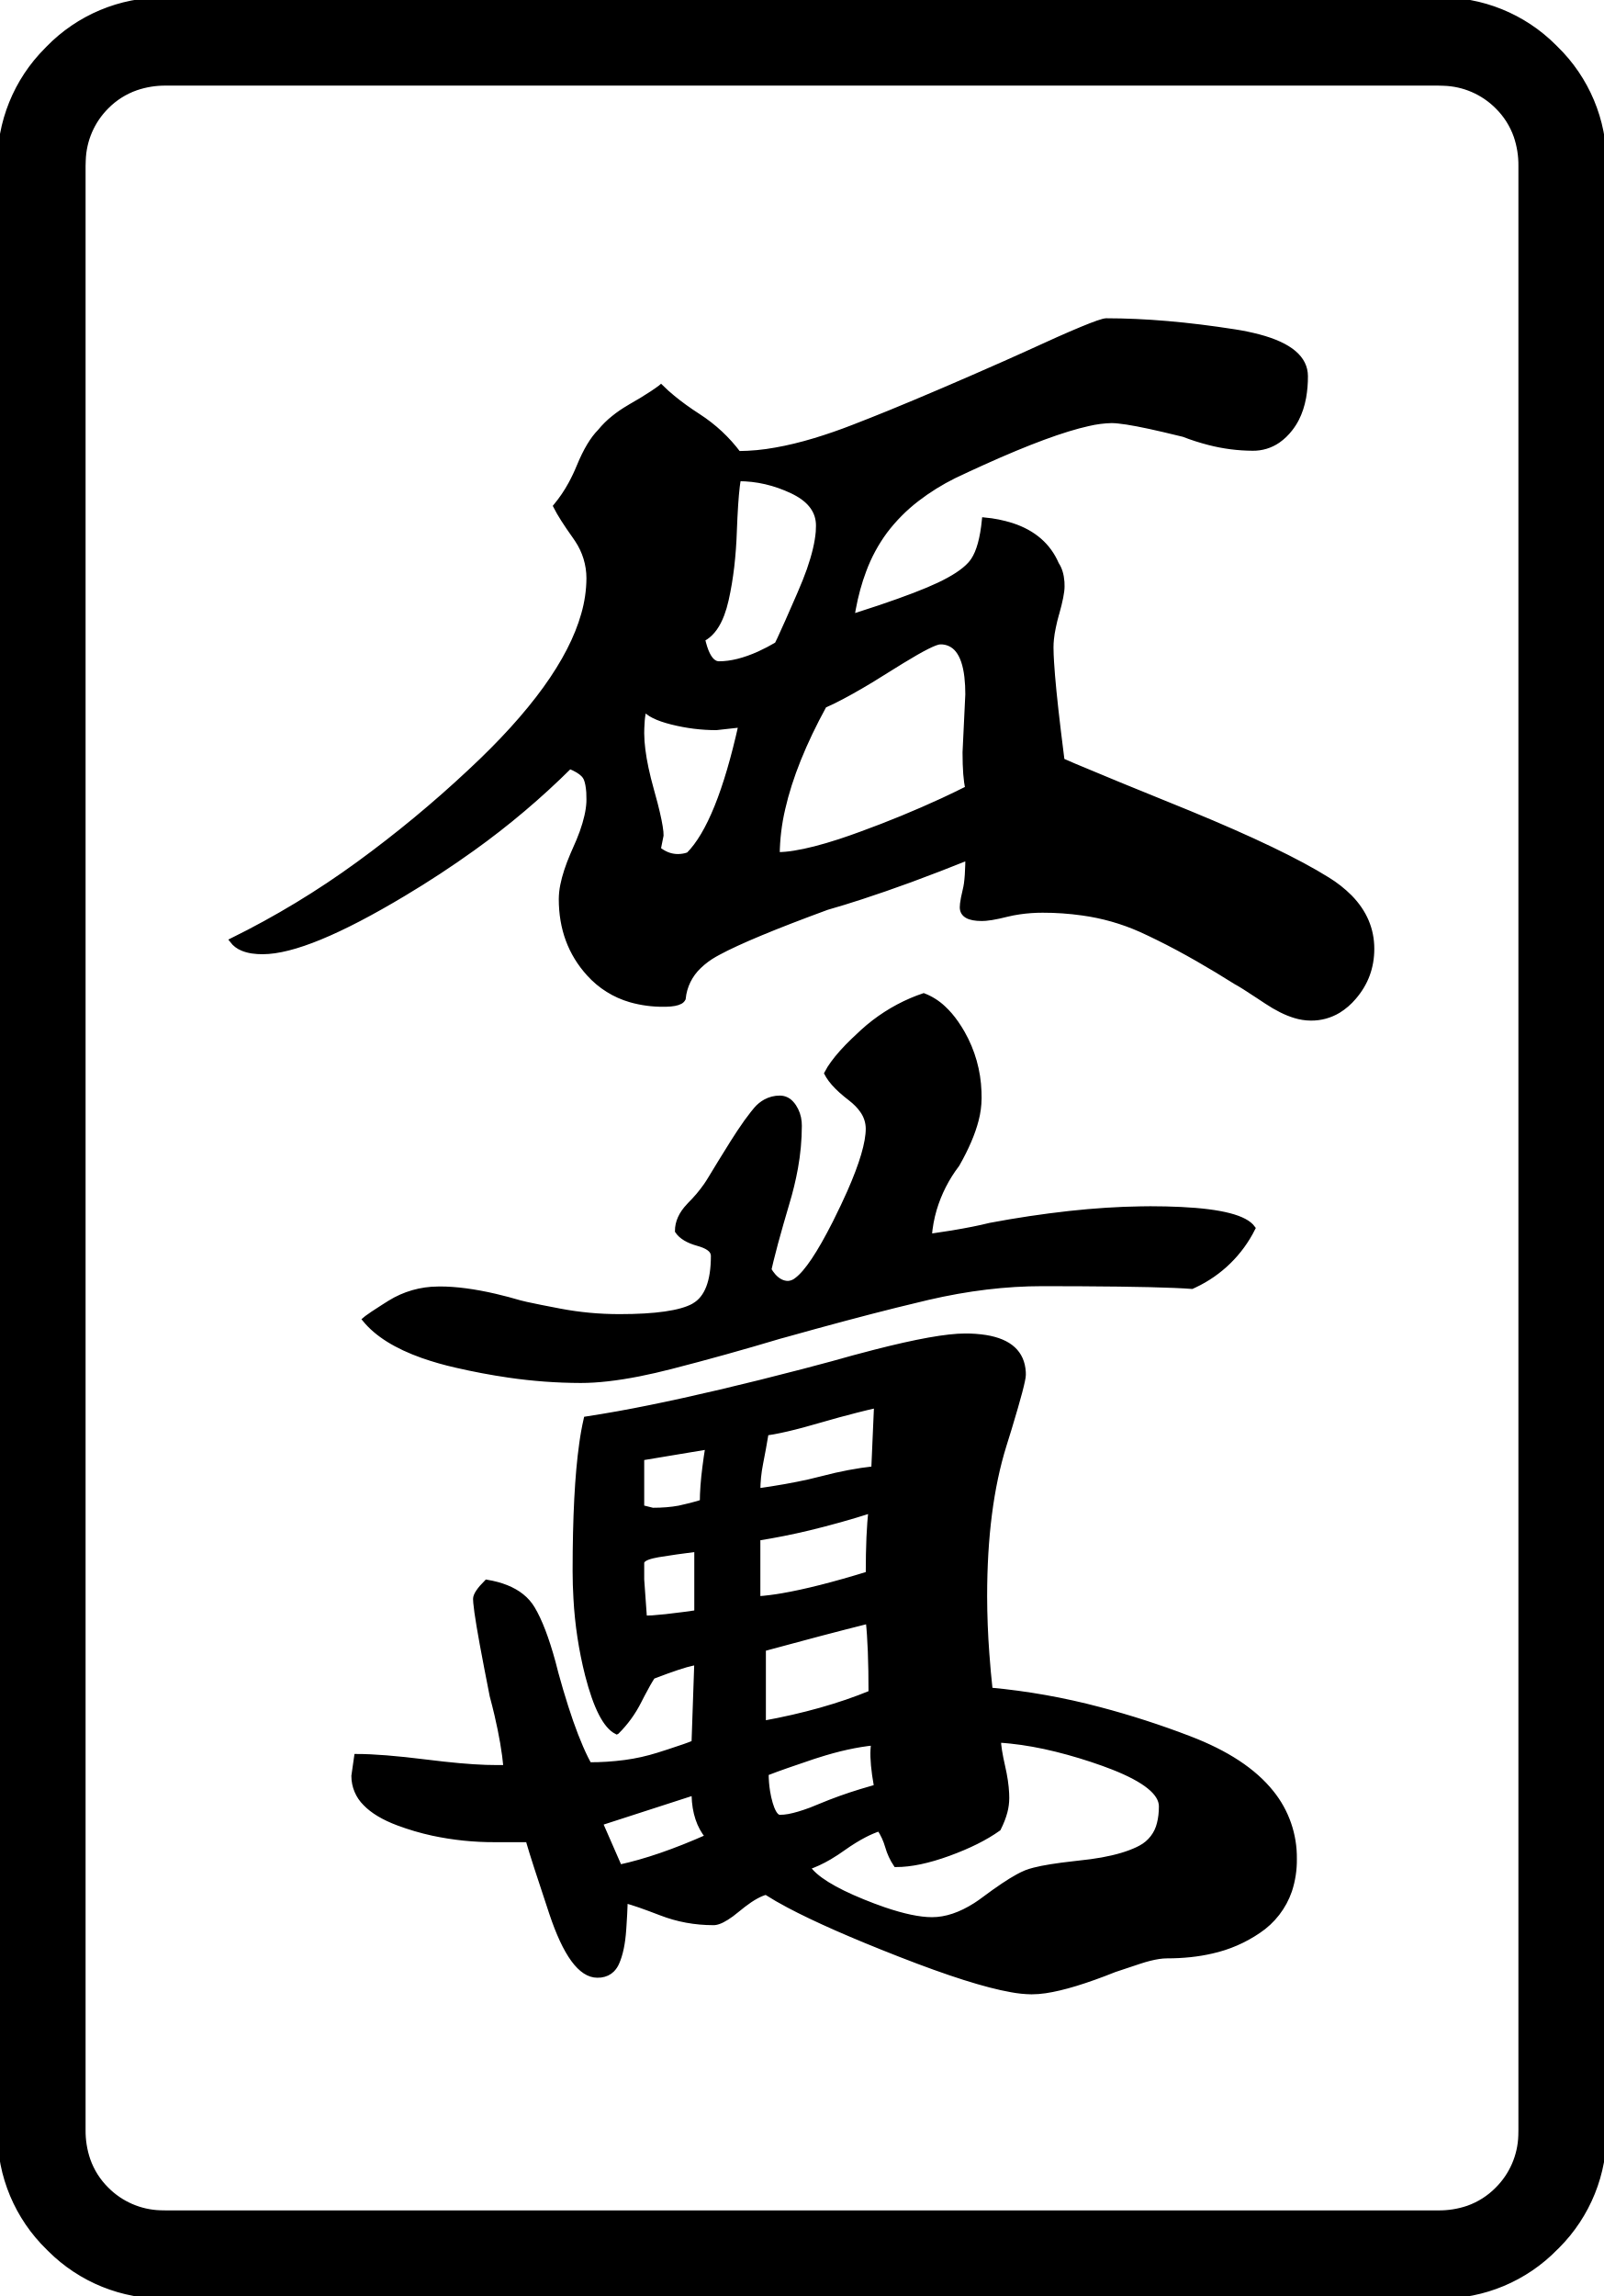
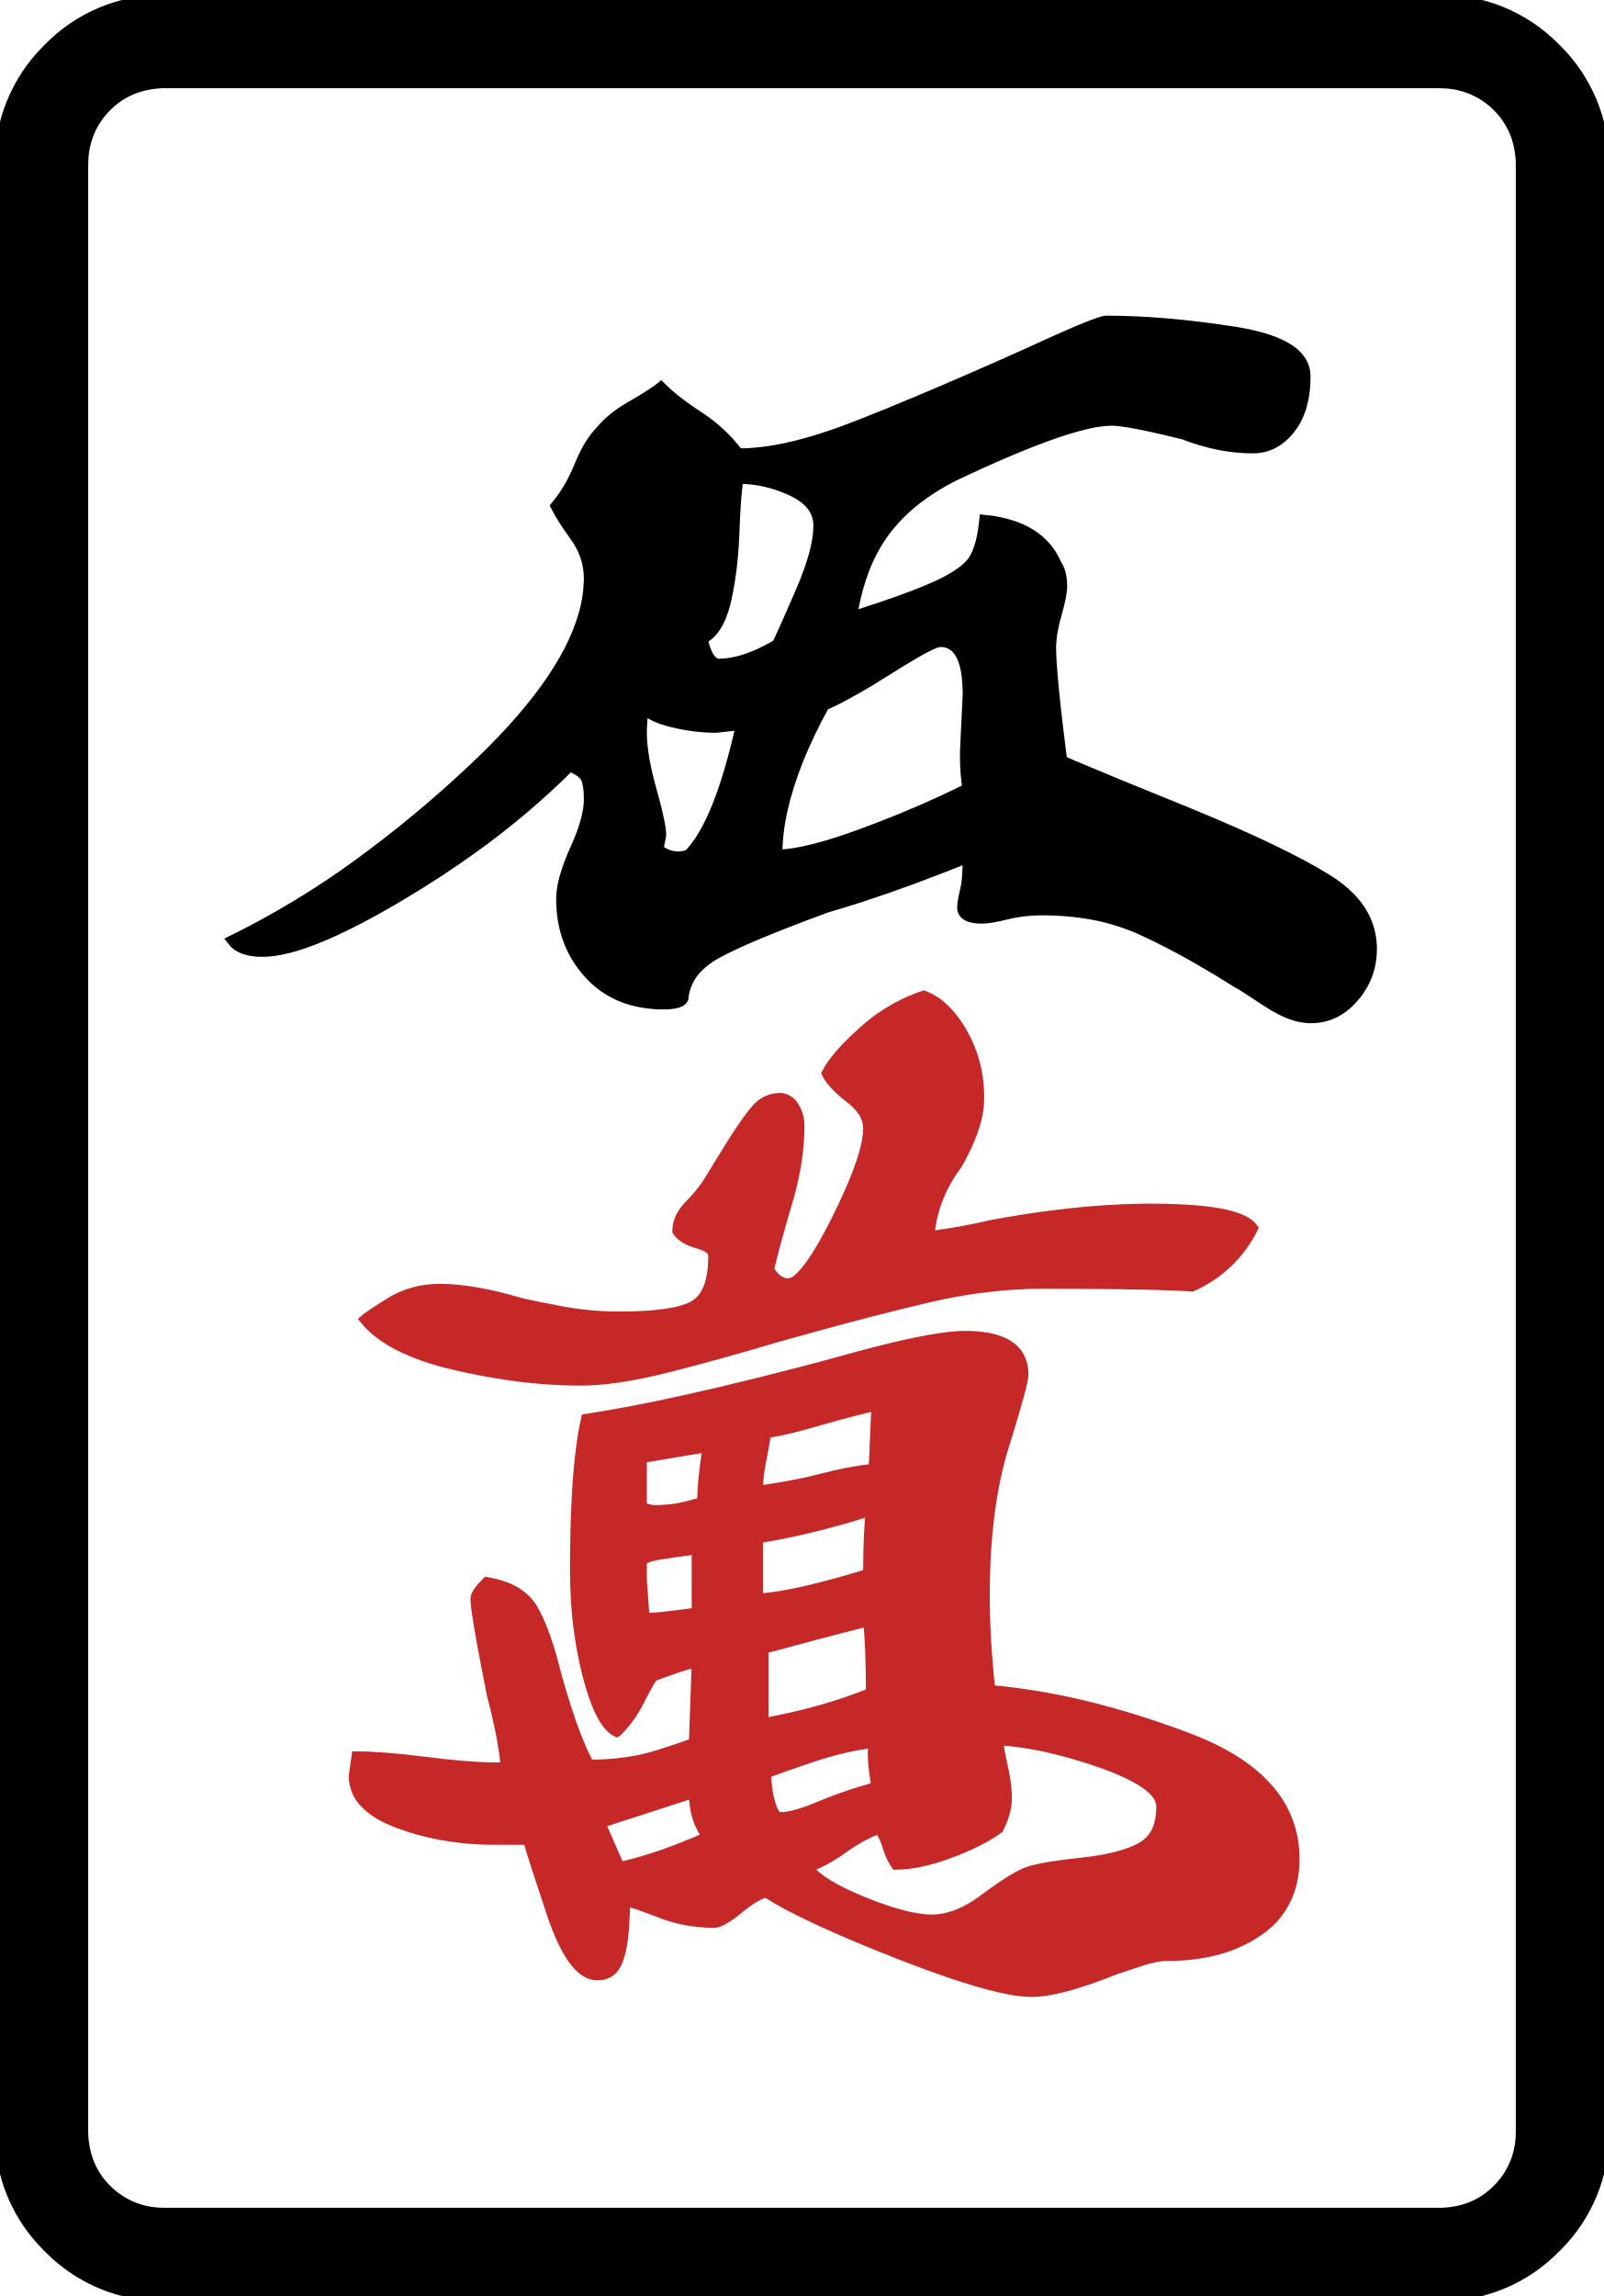
<svg xmlns="http://www.w3.org/2000/svg" width="58" height="83" viewBox="0 0 29 41.5">
  <g id="svgGroup" stroke-linecap="round" fill-rule="evenodd" font-size="9pt" stroke="#000" stroke-width="0.05mm" fill="#000" style="stroke:#000;stroke-width:0.05mm;fill:#000">
-     <path d="M 0 38.5 L 0 3 A 2.89 2.89 0 0 1 0.848 0.903 A 3.442 3.442 0 0 1 0.875 0.875 A 2.889 2.889 0 0 1 2.961 0.001 A 3.547 3.547 0 0 1 3 0 L 26 0 A 2.89 2.89 0 0 1 28.098 0.848 A 3.442 3.442 0 0 1 28.125 0.875 A 2.889 2.889 0 0 1 29 2.961 A 3.547 3.547 0 0 1 29 3 L 29 38.5 A 2.89 2.89 0 0 1 28.153 40.598 A 3.442 3.442 0 0 1 28.125 40.625 A 2.889 2.889 0 0 1 26.039 41.5 A 3.547 3.547 0 0 1 26 41.5 L 3 41.5 A 2.89 2.89 0 0 1 0.903 40.653 A 3.442 3.442 0 0 1 0.875 40.625 A 2.889 2.889 0 0 1 0.001 38.539 A 3.547 3.547 0 0 1 0 38.5 Z M 3 40 L 26 40 A 1.628 1.628 0 0 0 26.542 39.914 A 1.403 1.403 0 0 0 27.075 39.575 A 1.436 1.436 0 0 0 27.498 38.602 A 1.91 1.91 0 0 0 27.5 38.5 L 27.5 3 A 1.628 1.628 0 0 0 27.414 2.459 A 1.403 1.403 0 0 0 27.075 1.925 A 1.436 1.436 0 0 0 26.102 1.503 A 1.91 1.91 0 0 0 26 1.5 L 3 1.5 A 1.628 1.628 0 0 0 2.459 1.587 A 1.403 1.403 0 0 0 1.925 1.925 A 1.436 1.436 0 0 0 1.503 2.899 A 1.91 1.91 0 0 0 1.5 3 L 1.5 38.5 A 1.628 1.628 0 0 0 1.587 39.042 A 1.403 1.403 0 0 0 1.925 39.575 A 1.436 1.436 0 0 0 2.899 39.998 A 1.91 1.91 0 0 0 3 40 Z M 23.412 18.355 A 1.002 1.002 0 0 0 23.7 18.4 A 0.944 0.944 0 0 0 24.197 18.265 A 1.168 1.168 0 0 0 24.475 18.025 Q 24.8 17.65 24.8 17.15 Q 24.8 16.622 24.403 16.217 A 2.184 2.184 0 0 0 24 15.9 Q 23.2 15.4 21.5 14.7 Q 19.997 14.091 19.418 13.845 A 15.441 15.441 0 0 1 19.2 13.75 A 62.836 62.836 0 0 1 19.134 13.218 Q 19.036 12.406 19.01 11.969 A 4.617 4.617 0 0 1 19 11.7 A 1.478 1.478 0 0 1 19.008 11.552 Q 19.018 11.452 19.042 11.339 A 3.198 3.198 0 0 1 19.1 11.1 A 6.337 6.337 0 0 0 19.104 11.089 Q 19.2 10.748 19.2 10.6 A 1.131 1.131 0 0 0 19.198 10.52 Q 19.184 10.325 19.1 10.2 Q 18.882 9.692 18.295 9.5 A 2.346 2.346 0 0 0 17.8 9.4 Q 17.75 9.9 17.6 10.125 A 0.646 0.646 0 0 1 17.539 10.203 Q 17.369 10.389 16.975 10.575 Q 16.619 10.744 15.911 10.983 A 30.555 30.555 0 0 1 15.4 11.15 A 5.09 5.09 0 0 1 15.425 11.009 Q 15.495 10.631 15.616 10.312 A 2.872 2.872 0 0 1 16 9.6 A 3.064 3.064 0 0 1 16.577 9.019 A 4.039 4.039 0 0 1 17.25 8.6 A 29.15 29.15 0 0 1 17.77 8.359 Q 18.996 7.805 19.675 7.655 A 2.035 2.035 0 0 1 20.1 7.6 A 1.24 1.24 0 0 1 20.223 7.608 Q 20.493 7.635 21.05 7.766 A 23.668 23.668 0 0 1 21.4 7.85 A 4.067 4.067 0 0 0 21.861 7.998 A 3.207 3.207 0 0 0 22.65 8.1 A 0.784 0.784 0 0 0 23.104 7.962 A 1.008 1.008 0 0 0 23.325 7.75 A 1.11 1.11 0 0 0 23.44 7.571 Q 23.528 7.4 23.568 7.183 A 2.119 2.119 0 0 0 23.6 6.8 Q 23.6 6.313 22.759 6.09 A 4.285 4.285 0 0 0 22.325 6 Q 21.05 5.8 20 5.8 A 0.08 0.08 0 0 0 19.999 5.8 Q 19.843 5.804 18.55 6.4 A 122.571 122.571 0 0 1 18.157 6.576 Q 16.978 7.098 16.08 7.465 A 40.322 40.322 0 0 1 15.425 7.725 A 9.38 9.38 0 0 1 14.732 7.965 Q 14.357 8.078 14.025 8.136 A 3.895 3.895 0 0 1 13.35 8.2 Q 13.05 7.8 12.625 7.525 Q 12.36 7.354 12.163 7.191 A 2.938 2.938 0 0 1 11.95 7 A 2.54 2.54 0 0 1 11.942 7.007 Q 11.806 7.108 11.605 7.23 A 8.696 8.696 0 0 1 11.4 7.35 A 2.718 2.718 0 0 0 11.374 7.366 Q 11.22 7.456 11.097 7.556 A 1.607 1.607 0 0 0 10.85 7.8 Q 10.65 8 10.475 8.425 A 3.227 3.227 0 0 1 10.321 8.75 A 2.51 2.51 0 0 1 10.05 9.15 Q 10.15 9.35 10.4 9.7 A 1.548 1.548 0 0 1 10.438 9.756 A 1.251 1.251 0 0 1 10.65 10.45 A 2.407 2.407 0 0 1 10.554 11.107 Q 10.196 12.374 8.5 13.95 A 21.261 21.261 0 0 1 6.485 15.617 A 15.571 15.571 0 0 1 4.2 17 A 0.437 0.437 0 0 0 4.386 17.14 Q 4.462 17.172 4.558 17.187 A 1.248 1.248 0 0 0 4.75 17.2 Q 5.55 17.2 7.3 16.15 A 17.783 17.783 0 0 0 8.543 15.335 A 14.269 14.269 0 0 0 10.3 13.85 Q 10.468 13.918 10.546 13.996 A 0.242 0.242 0 0 1 10.6 14.075 Q 10.636 14.165 10.647 14.32 A 2.009 2.009 0 0 1 10.65 14.45 A 1.045 1.045 0 0 1 10.649 14.503 Q 10.637 14.733 10.527 15.042 A 4.057 4.057 0 0 1 10.4 15.35 A 4.711 4.711 0 0 0 10.355 15.453 Q 10.225 15.759 10.177 15.999 A 1.304 1.304 0 0 0 10.15 16.25 Q 10.15 17.05 10.65 17.6 A 1.609 1.609 0 0 0 11.401 18.07 A 2.118 2.118 0 0 0 12 18.15 A 1.653 1.653 0 0 0 12.039 18.15 Q 12.219 18.146 12.298 18.102 A 0.123 0.123 0 0 0 12.35 18.05 A 0.929 0.929 0 0 1 12.638 17.463 A 1.41 1.41 0 0 1 12.925 17.25 A 3.124 3.124 0 0 1 12.987 17.216 Q 13.534 16.92 14.95 16.4 A 17.488 17.488 0 0 0 15.566 16.211 Q 15.984 16.075 16.46 15.901 A 38.869 38.869 0 0 0 17.5 15.5 A 5.624 5.624 0 0 1 17.499 15.63 Q 17.494 15.831 17.475 15.972 A 1.248 1.248 0 0 1 17.45 16.1 Q 17.415 16.244 17.404 16.336 A 0.595 0.595 0 0 0 17.4 16.4 Q 17.4 16.6 17.75 16.6 A 0.811 0.811 0 0 0 17.82 16.597 Q 17.918 16.589 18.06 16.558 A 4.277 4.277 0 0 0 18.2 16.525 A 2.39 2.39 0 0 1 18.432 16.48 A 2.872 2.872 0 0 1 18.85 16.45 A 5.061 5.061 0 0 1 19.569 16.5 A 3.897 3.897 0 0 1 20.625 16.8 A 10.149 10.149 0 0 1 20.935 16.947 Q 21.283 17.118 21.663 17.336 A 18.537 18.537 0 0 1 22.35 17.75 A 0.526 0.526 0 0 1 22.365 17.758 Q 22.457 17.807 22.744 17.997 A 33.383 33.383 0 0 1 22.9 18.1 Q 23.175 18.283 23.412 18.355 Z M 9.55 33.25 L 8.95 33.25 A 5.266 5.266 0 0 1 7.822 33.133 A 4.52 4.52 0 0 1 7.2 32.95 Q 6.807 32.803 6.607 32.595 A 0.693 0.693 0 0 1 6.4 32.1 L 6.45 31.75 Q 6.9 31.75 7.7 31.85 Q 8.36 31.933 8.781 31.947 A 4.936 4.936 0 0 0 8.95 31.95 L 9.15 31.95 Q 9.112 31.529 8.986 30.991 A 11.594 11.594 0 0 0 8.9 30.65 A 74.505 74.505 0 0 1 8.799 30.132 Q 8.627 29.242 8.604 28.97 A 0.854 0.854 0 0 1 8.6 28.9 Q 8.6 28.8 8.8 28.6 Q 9.196 28.666 9.429 28.852 A 0.832 0.832 0 0 1 9.625 29.075 Q 9.821 29.402 9.998 30.049 A 9.684 9.684 0 0 1 10.05 30.25 A 14.485 14.485 0 0 0 10.229 30.855 Q 10.409 31.419 10.589 31.783 A 3.346 3.346 0 0 0 10.65 31.9 A 4.793 4.793 0 0 0 11.303 31.858 A 3.574 3.574 0 0 0 11.9 31.725 A 30.298 30.298 0 0 0 12.091 31.664 Q 12.427 31.555 12.529 31.511 A 0.463 0.463 0 0 0 12.55 31.5 L 12.6 30.05 A 0.435 0.435 0 0 0 12.519 30.061 Q 12.322 30.101 11.818 30.294 A 18.101 18.101 0 0 0 11.8 30.3 Q 11.722 30.418 11.614 30.626 A 8.587 8.587 0 0 0 11.55 30.75 A 2.11 2.11 0 0 1 11.152 31.299 A 2.247 2.247 0 0 1 11.15 31.3 Q 10.85 31.15 10.625 30.275 A 7.223 7.223 0 0 1 10.415 28.893 A 8.49 8.49 0 0 1 10.4 28.4 Q 10.4 26.939 10.519 26.099 A 5.048 5.048 0 0 1 10.6 25.65 A 23.841 23.841 0 0 0 11.744 25.445 Q 12.931 25.205 14.52 24.791 A 85.105 85.105 0 0 0 15.05 24.65 A 29.137 29.137 0 0 1 15.81 24.444 Q 16.953 24.15 17.45 24.15 A 2.33 2.33 0 0 1 17.821 24.177 Q 18.469 24.282 18.499 24.8 A 0.884 0.884 0 0 1 18.5 24.85 Q 18.5 24.978 18.247 25.812 A 50.803 50.803 0 0 1 18.15 26.125 Q 17.8 27.25 17.8 28.85 A 14.389 14.389 0 0 0 17.84 29.89 A 17.328 17.328 0 0 0 17.9 30.55 A 11.993 11.993 0 0 1 19.876 30.901 A 15.67 15.67 0 0 1 21.5 31.425 Q 22.512 31.811 22.985 32.403 A 1.863 1.863 0 0 1 23.4 33.6 A 1.765 1.765 0 0 1 23.313 34.171 A 1.434 1.434 0 0 1 22.75 34.9 A 2.429 2.429 0 0 1 21.908 35.264 Q 21.538 35.35 21.1 35.35 A 1.034 1.034 0 0 0 20.951 35.362 Q 20.797 35.385 20.6 35.45 L 20.15 35.6 Q 19.373 35.911 18.898 35.981 A 1.731 1.731 0 0 1 18.65 36 A 2.151 2.151 0 0 1 18.287 35.963 Q 17.596 35.842 16.275 35.325 Q 14.975 34.817 14.257 34.436 A 5.701 5.701 0 0 1 13.85 34.2 Q 13.681 34.243 13.44 34.428 A 3.007 3.007 0 0 0 13.35 34.5 A 2.496 2.496 0 0 1 13.226 34.598 Q 13.037 34.737 12.923 34.749 A 0.201 0.201 0 0 1 12.9 34.75 Q 12.4 34.75 11.95 34.575 A 14.371 14.371 0 0 0 11.741 34.496 Q 11.55 34.425 11.42 34.385 A 2.242 2.242 0 0 0 11.3 34.35 A 2.991 2.991 0 0 1 11.299 34.439 Q 11.295 34.578 11.279 34.817 A 26.186 26.186 0 0 1 11.275 34.875 Q 11.25 35.25 11.15 35.475 A 0.409 0.409 0 0 1 11.066 35.601 Q 10.986 35.681 10.862 35.697 A 0.497 0.497 0 0 1 10.8 35.7 Q 10.35 35.7 9.975 34.575 Q 9.641 33.573 9.565 33.305 A 1.846 1.846 0 0 1 9.55 33.25 Z M 9.201 24.854 A 9.165 9.165 0 0 0 10.5 24.95 Q 10.947 24.95 11.548 24.832 A 10.478 10.478 0 0 0 12.125 24.7 Q 13.1 24.45 14.1 24.15 A 108.546 108.546 0 0 1 14.178 24.129 Q 15.33 23.806 16.205 23.588 A 38.539 38.539 0 0 1 16.775 23.45 Q 17.85 23.2 18.85 23.2 A 138.346 138.346 0 0 1 19.554 23.202 Q 21.019 23.21 21.55 23.25 A 2.785 2.785 0 0 0 21.597 23.228 A 2.24 2.24 0 0 0 22.65 22.2 Q 22.447 21.916 21.353 21.863 A 11.414 11.414 0 0 0 20.8 21.85 A 11.53 11.53 0 0 0 20.626 21.852 Q 20.013 21.861 19.335 21.935 A 18.974 18.974 0 0 0 17.9 22.15 Q 17.625 22.219 17.209 22.288 A 19.208 19.208 0 0 1 16.8 22.35 A 2.34 2.34 0 0 1 16.89 21.855 A 2.525 2.525 0 0 1 17.3 21.05 A 5.151 5.151 0 0 0 17.308 21.037 Q 17.555 20.602 17.647 20.245 A 1.593 1.593 0 0 0 17.7 19.85 A 2.743 2.743 0 0 0 17.698 19.73 A 2.296 2.296 0 0 0 17.4 18.675 A 2.362 2.362 0 0 0 17.286 18.494 Q 17.176 18.336 17.053 18.223 A 1.08 1.08 0 0 0 16.7 18 A 2.964 2.964 0 0 0 16.479 18.084 A 3.151 3.151 0 0 0 15.6 18.65 A 6.386 6.386 0 0 0 15.436 18.804 Q 15.197 19.034 15.063 19.22 A 1.306 1.306 0 0 0 14.95 19.4 A 0.629 0.629 0 0 0 14.978 19.449 Q 15.054 19.573 15.21 19.714 A 2.76 2.76 0 0 0 15.375 19.85 Q 15.514 19.957 15.593 20.072 A 0.57 0.57 0 0 1 15.7 20.4 Q 15.7 20.783 15.363 21.547 A 11.639 11.639 0 0 1 15.125 22.05 A 11.89 11.89 0 0 1 15.096 22.109 Q 14.678 22.934 14.409 23.135 A 0.274 0.274 0 0 1 14.25 23.2 Q 14.103 23.2 13.982 23.064 A 0.768 0.768 0 0 1 13.9 22.95 A 8.908 8.908 0 0 1 13.939 22.783 Q 14.01 22.494 14.121 22.107 A 31.183 31.183 0 0 1 14.225 21.75 A 5.746 5.746 0 0 0 14.38 21.111 A 4.324 4.324 0 0 0 14.45 20.35 A 0.75 0.75 0 0 0 14.447 20.28 A 0.596 0.596 0 0 0 14.35 20 A 0.431 0.431 0 0 0 14.299 19.937 A 0.27 0.27 0 0 0 14.1 19.85 A 0.532 0.532 0 0 0 13.841 19.915 A 0.609 0.609 0 0 0 13.675 20.05 A 2.274 2.274 0 0 0 13.612 20.127 Q 13.504 20.262 13.371 20.463 A 8.839 8.839 0 0 0 13.25 20.65 Q 13 21.05 12.85 21.3 A 2.258 2.258 0 0 1 12.768 21.428 A 2.556 2.556 0 0 1 12.475 21.775 A 1.109 1.109 0 0 0 12.454 21.798 Q 12.25 22.013 12.25 22.25 Q 12.35 22.4 12.625 22.475 A 0.98 0.98 0 0 1 12.68 22.492 Q 12.789 22.529 12.844 22.58 A 0.161 0.161 0 0 1 12.9 22.7 Q 12.9 23.4 12.55 23.6 A 0.677 0.677 0 0 1 12.538 23.608 Q 12.182 23.8 11.2 23.8 Q 10.65 23.8 10.125 23.7 Q 9.728 23.625 9.516 23.578 A 4.723 4.723 0 0 1 9.4 23.55 A 8.01 8.01 0 0 0 8.954 23.432 Q 8.386 23.3 7.95 23.3 A 1.98 1.98 0 0 0 7.917 23.301 A 1.656 1.656 0 0 0 7.05 23.55 A 22.963 22.963 0 0 0 6.939 23.62 Q 6.708 23.767 6.632 23.825 A 0.323 0.323 0 0 0 6.6 23.85 Q 6.926 24.248 7.643 24.502 A 5.519 5.519 0 0 0 8.25 24.675 A 11.67 11.67 0 0 0 9.201 24.854 Z M 17.637 34.439 A 2.606 2.606 0 0 0 17.8 34.325 Q 18.172 34.047 18.405 33.92 A 1.397 1.397 0 0 1 18.55 33.85 A 1.24 1.24 0 0 1 18.699 33.803 Q 18.949 33.739 19.422 33.687 A 13.403 13.403 0 0 1 19.525 33.675 A 5.364 5.364 0 0 0 19.925 33.62 Q 20.316 33.549 20.568 33.429 A 1.403 1.403 0 0 0 20.625 33.4 A 0.669 0.669 0 0 0 20.964 32.96 Q 21 32.822 21 32.65 Q 21 32.285 20.123 31.94 A 5.883 5.883 0 0 0 19.95 31.875 A 8.778 8.778 0 0 0 19.1 31.617 Q 18.664 31.509 18.269 31.468 A 4.871 4.871 0 0 0 18.05 31.45 A 0.903 0.903 0 0 0 18.055 31.536 Q 18.065 31.634 18.093 31.776 A 5.316 5.316 0 0 0 18.125 31.925 Q 18.188 32.196 18.198 32.415 A 1.797 1.797 0 0 1 18.2 32.5 A 0.985 0.985 0 0 1 18.168 32.746 Q 18.13 32.891 18.05 33.05 Q 17.7 33.3 17.15 33.5 Q 16.6 33.7 16.2 33.7 Q 16.1 33.55 16.05 33.375 Q 16 33.2 15.9 33.05 A 1.93 1.93 0 0 0 15.631 33.165 Q 15.449 33.259 15.25 33.4 A 3.358 3.358 0 0 1 14.995 33.567 Q 14.788 33.688 14.6 33.75 Q 14.8 34.05 15.6 34.375 A 7.206 7.206 0 0 0 15.979 34.518 Q 16.513 34.7 16.85 34.7 Q 17.226 34.7 17.637 34.439 Z M 17.45 13.6 L 17.5 12.55 A 2.703 2.703 0 0 0 17.483 12.231 Q 17.445 11.908 17.319 11.75 A 0.387 0.387 0 0 0 17 11.6 Q 16.872 11.6 16.305 11.948 A 16.199 16.199 0 0 0 16.1 12.075 A 18.428 18.428 0 0 1 15.744 12.296 Q 15.357 12.529 15.068 12.672 A 4.574 4.574 0 0 1 14.9 12.75 Q 14.343 13.768 14.151 14.613 A 3.791 3.791 0 0 0 14.05 15.45 A 2.012 2.012 0 0 0 14.363 15.422 Q 14.7 15.369 15.18 15.213 A 11.587 11.587 0 0 0 15.575 15.075 A 19.14 19.14 0 0 0 17.043 14.471 A 16.957 16.957 0 0 0 17.5 14.25 Q 17.45 14.05 17.45 13.6 Z M 13.729 11.818 A 3.533 3.533 0 0 0 14.05 11.65 A 4.309 4.309 0 0 0 14.096 11.556 Q 14.207 11.319 14.456 10.745 A 106.008 106.008 0 0 0 14.475 10.7 A 6.019 6.019 0 0 0 14.633 10.302 Q 14.772 9.904 14.796 9.613 A 1.405 1.405 0 0 0 14.8 9.5 Q 14.8 9.118 14.367 8.896 A 1.461 1.461 0 0 0 14.325 8.875 Q 13.85 8.65 13.35 8.65 A 1.987 1.987 0 0 0 13.328 8.792 Q 13.295 9.065 13.275 9.6 A 7.991 7.991 0 0 1 13.228 10.243 Q 13.191 10.557 13.129 10.833 A 4.879 4.879 0 0 1 13.125 10.85 A 1.92 1.92 0 0 1 13.049 11.107 Q 12.94 11.395 12.758 11.517 A 0.525 0.525 0 0 1 12.7 11.55 A 1.67 1.67 0 0 0 12.741 11.703 Q 12.831 11.98 12.979 11.999 A 0.172 0.172 0 0 0 13 12 Q 13.325 12 13.729 11.818 Z M 13.4 13.1 L 12.95 13.15 Q 12.55 13.15 12.15 13.05 Q 11.75 12.95 11.65 12.8 A 0.744 0.744 0 0 0 11.625 12.903 Q 11.606 13.009 11.602 13.16 A 3.193 3.193 0 0 0 11.6 13.25 A 2.424 2.424 0 0 0 11.621 13.551 Q 11.66 13.865 11.775 14.275 A 12.27 12.27 0 0 1 11.844 14.529 Q 11.931 14.868 11.947 15.035 A 0.699 0.699 0 0 1 11.95 15.1 L 11.9 15.35 A 0.641 0.641 0 0 0 12.056 15.444 Q 12.216 15.51 12.395 15.467 A 0.7 0.7 0 0 0 12.45 15.45 Q 13 14.9 13.4 13.1 Z M 13.8 29.8 L 13.8 31.15 Q 14.9 30.95 15.75 30.6 Q 15.75 29.75 15.7 29.3 Q 15.3 29.4 14.825 29.525 A 106.671 106.671 0 0 0 14.332 29.657 A 133.293 133.293 0 0 0 13.8 29.8 Z M 13.7 27.8 L 13.7 28.9 A 4.585 4.585 0 0 0 14.142 28.845 Q 14.766 28.738 15.7 28.45 Q 15.7 27.7 15.75 27.3 A 15.93 15.93 0 0 1 14.624 27.616 A 12.106 12.106 0 0 1 13.7 27.8 Z M 15.8 26.55 L 15.85 25.4 A 12.657 12.657 0 0 0 15.492 25.486 Q 15.175 25.566 14.8 25.675 A 13.178 13.178 0 0 1 14.516 25.755 Q 14.207 25.838 13.981 25.879 A 3.425 3.425 0 0 1 13.85 25.9 Q 13.8 26.2 13.75 26.45 Q 13.7 26.7 13.7 26.95 A 14.764 14.764 0 0 0 14.194 26.872 Q 14.428 26.83 14.63 26.785 A 6.908 6.908 0 0 0 14.875 26.725 Q 15.35 26.6 15.8 26.55 Z M 14.1 32.85 A 0.905 0.905 0 0 0 14.259 32.835 Q 14.427 32.804 14.66 32.717 A 4.688 4.688 0 0 0 14.825 32.65 A 7.877 7.877 0 0 1 15.564 32.384 A 9.177 9.177 0 0 1 15.85 32.3 A 5.525 5.525 0 0 1 15.815 32.084 Q 15.763 31.713 15.798 31.515 A 0.66 0.66 0 0 1 15.8 31.5 Q 15.332 31.547 14.776 31.726 A 7.074 7.074 0 0 0 14.7 31.75 Q 14.148 31.935 13.892 32.034 A 4.556 4.556 0 0 0 13.85 32.05 A 2.09 2.09 0 0 0 13.876 32.381 A 1.697 1.697 0 0 0 13.925 32.6 A 1.096 1.096 0 0 0 13.954 32.685 Q 14.019 32.85 14.1 32.85 Z M 12.55 32.4 L 10.85 32.95 L 11.2 33.75 Q 11.9 33.6 12.8 33.2 Q 12.564 32.916 12.551 32.453 A 1.938 1.938 0 0 1 12.55 32.4 Z M 12.8 26.15 L 11.6 26.35 L 11.6 27.25 L 11.8 27.3 Q 12.068 27.3 12.277 27.261 A 1.705 1.705 0 0 0 12.325 27.25 Q 12.493 27.213 12.619 27.176 A 2.49 2.49 0 0 0 12.7 27.15 Q 12.7 26.879 12.747 26.514 A 9.456 9.456 0 0 1 12.8 26.15 Z M 12.6 29.15 L 12.6 28 Q 12.2 28.05 11.9 28.1 A 1.436 1.436 0 0 0 11.802 28.12 Q 11.6 28.168 11.6 28.25 L 11.6 28.55 L 11.65 29.25 A 2.208 2.208 0 0 0 11.792 29.245 Q 12.001 29.231 12.364 29.183 A 23.597 23.597 0 0 0 12.6 29.15 Z" vector-effect="non-scaling-stroke" />
+     <path d="M 0 38.5 L 0 3 A 2.89 2.89 0 0 1 0.848 0.903 A 3.442 3.442 0 0 1 0.875 0.875 A 2.889 2.889 0 0 1 2.961 0.001 A 3.547 3.547 0 0 1 3 0 L 26 0 A 2.89 2.89 0 0 1 28.098 0.848 A 3.442 3.442 0 0 1 28.125 0.875 A 2.889 2.889 0 0 1 29 2.961 A 3.547 3.547 0 0 1 29 3 L 29 38.5 A 2.89 2.89 0 0 1 28.153 40.598 A 3.442 3.442 0 0 1 28.125 40.625 A 2.889 2.889 0 0 1 26.039 41.5 A 3.547 3.547 0 0 1 26 41.5 L 3 41.5 A 2.89 2.89 0 0 1 0.903 40.653 A 3.442 3.442 0 0 1 0.875 40.625 A 2.889 2.889 0 0 1 0.001 38.539 A 3.547 3.547 0 0 1 0 38.5 Z M 3 40 L 26 40 A 1.628 1.628 0 0 0 26.542 39.914 A 1.403 1.403 0 0 0 27.075 39.575 A 1.436 1.436 0 0 0 27.498 38.602 A 1.91 1.91 0 0 0 27.5 38.5 L 27.5 3 A 1.628 1.628 0 0 0 27.414 2.459 A 1.403 1.403 0 0 0 27.075 1.925 A 1.436 1.436 0 0 0 26.102 1.503 A 1.91 1.91 0 0 0 26 1.5 L 3 1.5 A 1.628 1.628 0 0 0 2.459 1.587 A 1.403 1.403 0 0 0 1.925 1.925 A 1.436 1.436 0 0 0 1.503 2.899 A 1.91 1.91 0 0 0 1.5 3 L 1.5 38.5 A 1.628 1.628 0 0 0 1.587 39.042 A 1.403 1.403 0 0 0 1.925 39.575 A 1.436 1.436 0 0 0 2.899 39.998 A 1.91 1.91 0 0 0 3 40 Z M 23.412 18.355 A 1.002 1.002 0 0 0 23.7 18.4 A 0.944 0.944 0 0 0 24.197 18.265 A 1.168 1.168 0 0 0 24.475 18.025 Q 24.8 17.65 24.8 17.15 Q 24.8 16.622 24.403 16.217 A 2.184 2.184 0 0 0 24 15.9 Q 23.2 15.4 21.5 14.7 Q 19.997 14.091 19.418 13.845 A 15.441 15.441 0 0 1 19.2 13.75 A 62.836 62.836 0 0 1 19.134 13.218 Q 19.036 12.406 19.01 11.969 A 4.617 4.617 0 0 1 19 11.7 A 1.478 1.478 0 0 1 19.008 11.552 Q 19.018 11.452 19.042 11.339 A 3.198 3.198 0 0 1 19.1 11.1 A 6.337 6.337 0 0 0 19.104 11.089 Q 19.2 10.748 19.2 10.6 A 1.131 1.131 0 0 0 19.198 10.52 Q 19.184 10.325 19.1 10.2 Q 18.882 9.692 18.295 9.5 A 2.346 2.346 0 0 0 17.8 9.4 Q 17.75 9.9 17.6 10.125 A 0.646 0.646 0 0 1 17.539 10.203 Q 17.369 10.389 16.975 10.575 Q 16.619 10.744 15.911 10.983 A 30.555 30.555 0 0 1 15.4 11.15 A 5.09 5.09 0 0 1 15.425 11.009 Q 15.495 10.631 15.616 10.312 A 2.872 2.872 0 0 1 16 9.6 A 3.064 3.064 0 0 1 16.577 9.019 A 4.039 4.039 0 0 1 17.25 8.6 A 29.15 29.15 0 0 1 17.77 8.359 Q 18.996 7.805 19.675 7.655 A 2.035 2.035 0 0 1 20.1 7.6 A 1.24 1.24 0 0 1 20.223 7.608 Q 20.493 7.635 21.05 7.766 A 23.668 23.668 0 0 1 21.4 7.85 A 4.067 4.067 0 0 0 21.861 7.998 A 3.207 3.207 0 0 0 22.65 8.1 A 0.784 0.784 0 0 0 23.104 7.962 A 1.008 1.008 0 0 0 23.325 7.75 A 1.11 1.11 0 0 0 23.44 7.571 Q 23.528 7.4 23.568 7.183 A 2.119 2.119 0 0 0 23.6 6.8 Q 23.6 6.313 22.759 6.09 A 4.285 4.285 0 0 0 22.325 6 Q 21.05 5.8 20 5.8 A 0.08 0.08 0 0 0 19.999 5.8 Q 19.843 5.804 18.55 6.4 A 122.571 122.571 0 0 1 18.157 6.576 Q 16.978 7.098 16.08 7.465 A 40.322 40.322 0 0 1 15.425 7.725 A 9.38 9.38 0 0 1 14.732 7.965 Q 14.357 8.078 14.025 8.136 A 3.895 3.895 0 0 1 13.35 8.2 Q 13.05 7.8 12.625 7.525 Q 12.36 7.354 12.163 7.191 A 2.938 2.938 0 0 1 11.95 7 A 2.54 2.54 0 0 1 11.942 7.007 Q 11.806 7.108 11.605 7.23 A 8.696 8.696 0 0 1 11.4 7.35 A 2.718 2.718 0 0 0 11.374 7.366 Q 11.22 7.456 11.097 7.556 A 1.607 1.607 0 0 0 10.85 7.8 Q 10.65 8 10.475 8.425 A 3.227 3.227 0 0 1 10.321 8.75 A 2.51 2.51 0 0 1 10.05 9.15 Q 10.15 9.35 10.4 9.7 A 1.548 1.548 0 0 1 10.438 9.756 A 1.251 1.251 0 0 1 10.65 10.45 A 2.407 2.407 0 0 1 10.554 11.107 Q 10.196 12.374 8.5 13.95 A 21.261 21.261 0 0 1 6.485 15.617 A 15.571 15.571 0 0 1 4.2 17 A 0.437 0.437 0 0 0 4.386 17.14 Q 4.462 17.172 4.558 17.187 A 1.248 1.248 0 0 0 4.75 17.2 Q 5.55 17.2 7.3 16.15 A 17.783 17.783 0 0 0 8.543 15.335 A 14.269 14.269 0 0 0 10.3 13.85 Q 10.468 13.918 10.546 13.996 A 0.242 0.242 0 0 1 10.6 14.075 Q 10.636 14.165 10.647 14.32 A 2.009 2.009 0 0 1 10.65 14.45 A 1.045 1.045 0 0 1 10.649 14.503 Q 10.637 14.733 10.527 15.042 A 4.057 4.057 0 0 1 10.4 15.35 A 4.711 4.711 0 0 0 10.355 15.453 Q 10.225 15.759 10.177 15.999 A 1.304 1.304 0 0 0 10.15 16.25 Q 10.15 17.05 10.65 17.6 A 1.609 1.609 0 0 0 11.401 18.07 A 2.118 2.118 0 0 0 12 18.15 A 1.653 1.653 0 0 0 12.039 18.15 Q 12.219 18.146 12.298 18.102 A 0.123 0.123 0 0 0 12.35 18.05 A 0.929 0.929 0 0 1 12.638 17.463 A 1.41 1.41 0 0 1 12.925 17.25 A 3.124 3.124 0 0 1 12.987 17.216 Q 13.534 16.92 14.95 16.4 A 17.488 17.488 0 0 0 15.566 16.211 Q 15.984 16.075 16.46 15.901 A 38.869 38.869 0 0 0 17.5 15.5 A 5.624 5.624 0 0 1 17.499 15.63 Q 17.494 15.831 17.475 15.972 A 1.248 1.248 0 0 1 17.45 16.1 Q 17.415 16.244 17.404 16.336 A 0.595 0.595 0 0 0 17.4 16.4 Q 17.4 16.6 17.75 16.6 A 0.811 0.811 0 0 0 17.82 16.597 Q 17.918 16.589 18.06 16.558 A 4.277 4.277 0 0 0 18.2 16.525 A 2.39 2.39 0 0 1 18.432 16.48 A 2.872 2.872 0 0 1 18.85 16.45 A 5.061 5.061 0 0 1 19.569 16.5 A 3.897 3.897 0 0 1 20.625 16.8 A 10.149 10.149 0 0 1 20.935 16.947 Q 21.283 17.118 21.663 17.336 A 18.537 18.537 0 0 1 22.35 17.75 A 0.526 0.526 0 0 1 22.365 17.758 Q 22.457 17.807 22.744 17.997 A 33.383 33.383 0 0 1 22.9 18.1 Q 23.175 18.283 23.412 18.355 Z M 17.45 13.6 L 17.5 12.55 A 2.703 2.703 0 0 0 17.483 12.231 Q 17.445 11.908 17.319 11.75 A 0.387 0.387 0 0 0 17 11.6 Q 16.872 11.6 16.305 11.948 A 16.199 16.199 0 0 0 16.1 12.075 A 18.428 18.428 0 0 1 15.744 12.296 Q 15.357 12.529 15.068 12.672 A 4.574 4.574 0 0 1 14.9 12.75 Q 14.343 13.768 14.151 14.613 A 3.791 3.791 0 0 0 14.05 15.45 A 2.012 2.012 0 0 0 14.363 15.422 Q 14.7 15.369 15.18 15.213 A 11.587 11.587 0 0 0 15.575 15.075 A 19.14 19.14 0 0 0 17.043 14.471 A 16.957 16.957 0 0 0 17.5 14.25 Q 17.45 14.05 17.45 13.6 Z M 13.729 11.818 A 3.533 3.533 0 0 0 14.05 11.65 A 4.309 4.309 0 0 0 14.096 11.556 Q 14.207 11.319 14.456 10.745 A 106.008 106.008 0 0 0 14.475 10.7 A 6.019 6.019 0 0 0 14.633 10.302 Q 14.772 9.904 14.796 9.613 A 1.405 1.405 0 0 0 14.8 9.5 Q 14.8 9.118 14.367 8.896 A 1.461 1.461 0 0 0 14.325 8.875 Q 13.85 8.65 13.35 8.65 A 1.987 1.987 0 0 0 13.328 8.792 Q 13.295 9.065 13.275 9.6 A 7.991 7.991 0 0 1 13.228 10.243 Q 13.191 10.557 13.129 10.833 A 4.879 4.879 0 0 1 13.125 10.85 A 1.92 1.92 0 0 1 13.049 11.107 Q 12.94 11.395 12.758 11.517 A 0.525 0.525 0 0 1 12.7 11.55 A 1.67 1.67 0 0 0 12.741 11.703 Q 12.831 11.98 12.979 11.999 A 0.172 0.172 0 0 0 13 12 Q 13.325 12 13.729 11.818 Z M 13.4 13.1 L 12.95 13.15 Q 12.55 13.15 12.15 13.05 Q 11.75 12.95 11.65 12.8 A 0.744 0.744 0 0 0 11.625 12.903 Q 11.606 13.009 11.602 13.16 A 3.193 3.193 0 0 0 11.6 13.25 A 2.424 2.424 0 0 0 11.621 13.551 Q 11.66 13.865 11.775 14.275 A 12.27 12.27 0 0 1 11.844 14.529 Q 11.931 14.868 11.947 15.035 A 0.699 0.699 0 0 1 11.95 15.1 L 11.9 15.35 A 0.641 0.641 0 0 0 12.056 15.444 Q 12.216 15.51 12.395 15.467 A 0.7 0.7 0 0 0 12.45 15.45 Q 13 14.9 13.4 13.1 Z" stroke="#000" fill="#000" style="stroke:#000;fill:#000" />
+     <path d="M 9.55 33.25 L 8.95 33.25 A 5.266 5.266 0 0 1 7.822 33.133 A 4.52 4.52 0 0 1 7.2 32.95 Q 6.807 32.803 6.607 32.595 A 0.693 0.693 0 0 1 6.4 32.1 L 6.45 31.75 Q 6.9 31.75 7.7 31.85 Q 8.36 31.933 8.781 31.947 A 4.936 4.936 0 0 0 8.95 31.95 L 9.15 31.95 Q 9.112 31.529 8.986 30.991 A 11.594 11.594 0 0 0 8.9 30.65 A 74.505 74.505 0 0 1 8.799 30.132 Q 8.627 29.242 8.604 28.97 A 0.854 0.854 0 0 1 8.6 28.9 Q 8.6 28.8 8.8 28.6 Q 9.196 28.666 9.429 28.852 A 0.832 0.832 0 0 1 9.625 29.075 Q 9.821 29.402 9.998 30.049 A 9.684 9.684 0 0 1 10.05 30.25 A 14.485 14.485 0 0 0 10.229 30.855 Q 10.409 31.419 10.589 31.783 A 3.346 3.346 0 0 0 10.65 31.9 A 4.793 4.793 0 0 0 11.303 31.858 A 3.574 3.574 0 0 0 11.9 31.725 A 30.298 30.298 0 0 0 12.091 31.664 Q 12.427 31.555 12.529 31.511 A 0.463 0.463 0 0 0 12.55 31.5 L 12.6 30.05 A 0.435 0.435 0 0 0 12.519 30.061 Q 12.322 30.101 11.818 30.294 A 18.101 18.101 0 0 0 11.8 30.3 Q 11.722 30.418 11.614 30.626 A 8.587 8.587 0 0 0 11.55 30.75 A 2.11 2.11 0 0 1 11.152 31.299 A 2.247 2.247 0 0 1 11.15 31.3 Q 10.85 31.15 10.625 30.275 A 7.223 7.223 0 0 1 10.415 28.893 A 8.49 8.49 0 0 1 10.4 28.4 Q 10.4 26.939 10.519 26.099 A 5.048 5.048 0 0 1 10.6 25.65 A 23.841 23.841 0 0 0 11.744 25.445 Q 12.931 25.205 14.52 24.791 A 85.105 85.105 0 0 0 15.05 24.65 A 29.137 29.137 0 0 1 15.81 24.444 Q 16.953 24.15 17.45 24.15 A 2.33 2.33 0 0 1 17.821 24.177 Q 18.469 24.282 18.499 24.8 A 0.884 0.884 0 0 1 18.5 24.85 Q 18.5 24.978 18.247 25.812 A 50.803 50.803 0 0 1 18.15 26.125 Q 17.8 27.25 17.8 28.85 A 14.389 14.389 0 0 0 17.84 29.89 A 17.328 17.328 0 0 0 17.9 30.55 A 11.993 11.993 0 0 1 19.876 30.901 A 15.67 15.67 0 0 1 21.5 31.425 Q 22.512 31.811 22.985 32.403 A 1.863 1.863 0 0 1 23.4 33.6 A 1.765 1.765 0 0 1 23.313 34.171 A 1.434 1.434 0 0 1 22.75 34.9 A 2.429 2.429 0 0 1 21.908 35.264 Q 21.538 35.35 21.1 35.35 A 1.034 1.034 0 0 0 20.951 35.362 Q 20.797 35.385 20.6 35.45 L 20.15 35.6 Q 19.373 35.911 18.898 35.981 A 1.731 1.731 0 0 1 18.65 36 A 2.151 2.151 0 0 1 18.287 35.963 Q 17.596 35.842 16.275 35.325 Q 14.975 34.817 14.257 34.436 A 5.701 5.701 0 0 1 13.85 34.2 Q 13.681 34.243 13.44 34.428 A 3.007 3.007 0 0 0 13.35 34.5 A 2.496 2.496 0 0 1 13.226 34.598 Q 13.037 34.737 12.923 34.749 A 0.201 0.201 0 0 1 12.9 34.75 Q 12.4 34.75 11.95 34.575 A 14.371 14.371 0 0 0 11.741 34.496 Q 11.55 34.425 11.42 34.385 A 2.242 2.242 0 0 0 11.3 34.35 A 2.991 2.991 0 0 1 11.299 34.439 Q 11.295 34.578 11.279 34.817 A 26.186 26.186 0 0 1 11.275 34.875 Q 11.25 35.25 11.15 35.475 A 0.409 0.409 0 0 1 11.066 35.601 Q 10.986 35.681 10.862 35.697 A 0.497 0.497 0 0 1 10.8 35.7 Q 10.35 35.7 9.975 34.575 Q 9.641 33.573 9.565 33.305 A 1.846 1.846 0 0 1 9.55 33.25 Z M 9.201 24.854 A 9.165 9.165 0 0 0 10.5 24.95 Q 10.947 24.95 11.548 24.832 A 10.478 10.478 0 0 0 12.125 24.7 Q 13.1 24.45 14.1 24.15 A 108.546 108.546 0 0 1 14.178 24.129 Q 15.33 23.806 16.205 23.588 A 38.539 38.539 0 0 1 16.775 23.45 Q 17.85 23.2 18.85 23.2 A 138.346 138.346 0 0 1 19.554 23.202 Q 21.019 23.21 21.55 23.25 A 2.785 2.785 0 0 0 21.597 23.228 A 2.24 2.24 0 0 0 22.65 22.2 Q 22.447 21.916 21.353 21.863 A 11.414 11.414 0 0 0 20.8 21.85 A 11.53 11.53 0 0 0 20.626 21.852 Q 20.013 21.861 19.335 21.935 A 18.974 18.974 0 0 0 17.9 22.15 Q 17.625 22.219 17.209 22.288 A 19.208 19.208 0 0 1 16.8 22.35 A 2.34 2.34 0 0 1 16.89 21.855 A 2.525 2.525 0 0 1 17.3 21.05 A 5.151 5.151 0 0 0 17.308 21.037 Q 17.555 20.602 17.647 20.245 A 1.593 1.593 0 0 0 17.7 19.85 A 2.743 2.743 0 0 0 17.698 19.73 A 2.296 2.296 0 0 0 17.4 18.675 A 2.362 2.362 0 0 0 17.286 18.494 Q 17.176 18.336 17.053 18.223 A 1.08 1.08 0 0 0 16.7 18 A 2.964 2.964 0 0 0 16.479 18.084 A 3.151 3.151 0 0 0 15.6 18.65 A 6.386 6.386 0 0 0 15.436 18.804 Q 15.197 19.034 15.063 19.22 A 1.306 1.306 0 0 0 14.95 19.4 A 0.629 0.629 0 0 0 14.978 19.449 Q 15.054 19.573 15.21 19.714 A 2.76 2.76 0 0 0 15.375 19.85 Q 15.514 19.957 15.593 20.072 A 0.57 0.57 0 0 1 15.7 20.4 Q 15.7 20.783 15.363 21.547 A 11.639 11.639 0 0 1 15.125 22.05 A 11.89 11.89 0 0 1 15.096 22.109 Q 14.678 22.934 14.409 23.135 A 0.274 0.274 0 0 1 14.25 23.2 Q 14.103 23.2 13.982 23.064 A 0.768 0.768 0 0 1 13.9 22.95 A 8.908 8.908 0 0 1 13.939 22.783 Q 14.01 22.494 14.121 22.107 A 31.183 31.183 0 0 1 14.225 21.75 A 5.746 5.746 0 0 0 14.38 21.111 A 4.324 4.324 0 0 0 14.45 20.35 A 0.75 0.75 0 0 0 14.447 20.28 A 0.596 0.596 0 0 0 14.35 20 A 0.431 0.431 0 0 0 14.299 19.937 A 0.27 0.27 0 0 0 14.1 19.85 A 0.532 0.532 0 0 0 13.841 19.915 A 0.609 0.609 0 0 0 13.675 20.05 A 2.274 2.274 0 0 0 13.612 20.127 Q 13.504 20.262 13.371 20.463 A 8.839 8.839 0 0 0 13.25 20.65 Q 13 21.05 12.85 21.3 A 2.258 2.258 0 0 1 12.768 21.428 A 2.556 2.556 0 0 1 12.475 21.775 A 1.109 1.109 0 0 0 12.454 21.798 Q 12.25 22.013 12.25 22.25 Q 12.35 22.4 12.625 22.475 A 0.98 0.98 0 0 1 12.68 22.492 Q 12.789 22.529 12.844 22.58 A 0.161 0.161 0 0 1 12.9 22.7 Q 12.9 23.4 12.55 23.6 A 0.677 0.677 0 0 1 12.538 23.608 Q 12.182 23.8 11.2 23.8 Q 10.65 23.8 10.125 23.7 Q 9.728 23.625 9.516 23.578 A 4.723 4.723 0 0 1 9.4 23.55 A 8.01 8.01 0 0 0 8.954 23.432 Q 8.386 23.3 7.95 23.3 A 1.98 1.98 0 0 0 7.917 23.301 A 1.656 1.656 0 0 0 7.05 23.55 A 22.963 22.963 0 0 0 6.939 23.62 Q 6.708 23.767 6.632 23.825 A 0.323 0.323 0 0 0 6.6 23.85 Q 6.926 24.248 7.643 24.502 A 5.519 5.519 0 0 0 8.25 24.675 A 11.67 11.67 0 0 0 9.201 24.854 Z M 17.637 34.439 A 2.606 2.606 0 0 0 17.8 34.325 Q 18.172 34.047 18.405 33.92 A 1.397 1.397 0 0 1 18.55 33.85 A 1.24 1.24 0 0 1 18.699 33.803 Q 18.949 33.739 19.422 33.687 A 13.403 13.403 0 0 1 19.525 33.675 A 5.364 5.364 0 0 0 19.925 33.62 Q 20.316 33.549 20.568 33.429 A 1.403 1.403 0 0 0 20.625 33.4 A 0.669 0.669 0 0 0 20.964 32.96 Q 21 32.822 21 32.65 Q 21 32.285 20.123 31.94 A 5.883 5.883 0 0 0 19.95 31.875 A 8.778 8.778 0 0 0 19.1 31.617 Q 18.664 31.509 18.269 31.468 A 4.871 4.871 0 0 0 18.05 31.45 A 0.903 0.903 0 0 0 18.055 31.536 Q 18.065 31.634 18.093 31.776 A 5.316 5.316 0 0 0 18.125 31.925 Q 18.188 32.196 18.198 32.415 A 1.797 1.797 0 0 1 18.2 32.5 A 0.985 0.985 0 0 1 18.168 32.746 Q 18.13 32.891 18.05 33.05 Q 17.7 33.3 17.15 33.5 Q 16.6 33.7 16.2 33.7 Q 16.1 33.55 16.05 33.375 Q 16 33.2 15.9 33.05 A 1.93 1.93 0 0 0 15.631 33.165 Q 15.449 33.259 15.25 33.4 A 3.358 3.358 0 0 1 14.995 33.567 Q 14.788 33.688 14.6 33.75 Q 14.8 34.05 15.6 34.375 A 7.206 7.206 0 0 0 15.979 34.518 Q 16.513 34.7 16.85 34.7 Q 17.226 34.7 17.637 34.439 Z M 13.8 29.8 L 13.8 31.15 Q 14.9 30.95 15.75 30.6 Q 15.75 29.75 15.7 29.3 Q 15.3 29.4 14.825 29.525 A 106.671 106.671 0 0 0 14.332 29.657 A 133.293 133.293 0 0 0 13.8 29.8 Z M 13.7 27.8 L 13.7 28.9 A 4.585 4.585 0 0 0 14.142 28.845 Q 14.766 28.738 15.7 28.45 Q 15.7 27.7 15.75 27.3 A 15.93 15.93 0 0 1 14.624 27.616 A 12.106 12.106 0 0 1 13.7 27.8 Z M 15.8 26.55 L 15.85 25.4 A 12.657 12.657 0 0 0 15.492 25.486 Q 15.175 25.566 14.8 25.675 A 13.178 13.178 0 0 1 14.516 25.755 Q 14.207 25.838 13.981 25.879 A 3.425 3.425 0 0 1 13.85 25.9 Q 13.8 26.2 13.75 26.45 Q 13.7 26.7 13.7 26.95 A 14.764 14.764 0 0 0 14.194 26.872 Q 14.428 26.83 14.63 26.785 A 6.908 6.908 0 0 0 14.875 26.725 Q 15.35 26.6 15.8 26.55 Z M 14.1 32.85 A 0.905 0.905 0 0 0 14.259 32.835 Q 14.427 32.804 14.66 32.717 A 4.688 4.688 0 0 0 14.825 32.65 A 7.877 7.877 0 0 1 15.564 32.384 A 9.177 9.177 0 0 1 15.85 32.3 A 5.525 5.525 0 0 1 15.815 32.084 Q 15.763 31.713 15.798 31.515 A 0.66 0.66 0 0 1 15.8 31.5 Q 15.332 31.547 14.776 31.726 A 7.074 7.074 0 0 0 14.7 31.75 Q 14.148 31.935 13.892 32.034 A 4.556 4.556 0 0 0 13.85 32.05 A 2.09 2.09 0 0 0 13.876 32.381 A 1.697 1.697 0 0 0 13.925 32.6 A 1.096 1.096 0 0 0 13.954 32.685 Q 14.019 32.85 14.1 32.85 Z M 12.55 32.4 L 10.85 32.95 L 11.2 33.75 Q 11.9 33.6 12.8 33.2 Q 12.564 32.916 12.551 32.453 A 1.938 1.938 0 0 1 12.55 32.4 Z M 12.8 26.15 L 11.6 26.35 L 11.6 27.25 L 11.8 27.3 Q 12.068 27.3 12.277 27.261 A 1.705 1.705 0 0 0 12.325 27.25 Q 12.493 27.213 12.619 27.176 A 2.49 2.49 0 0 0 12.7 27.15 Q 12.7 26.879 12.747 26.514 A 9.456 9.456 0 0 1 12.8 26.15 Z M 12.6 29.15 L 12.6 28 Q 12.2 28.05 11.9 28.1 A 1.436 1.436 0 0 0 11.802 28.12 Q 11.6 28.168 11.6 28.25 L 11.6 28.55 L 11.65 29.25 A 2.208 2.208 0 0 0 11.792 29.245 Q 12.001 29.231 12.364 29.183 A 23.597 23.597 0 0 0 12.6 29.15 Z" stroke="#c62828" fill="#c62828" style="stroke:#c62828;fill:#c62828" />
  </g>
</svg>
